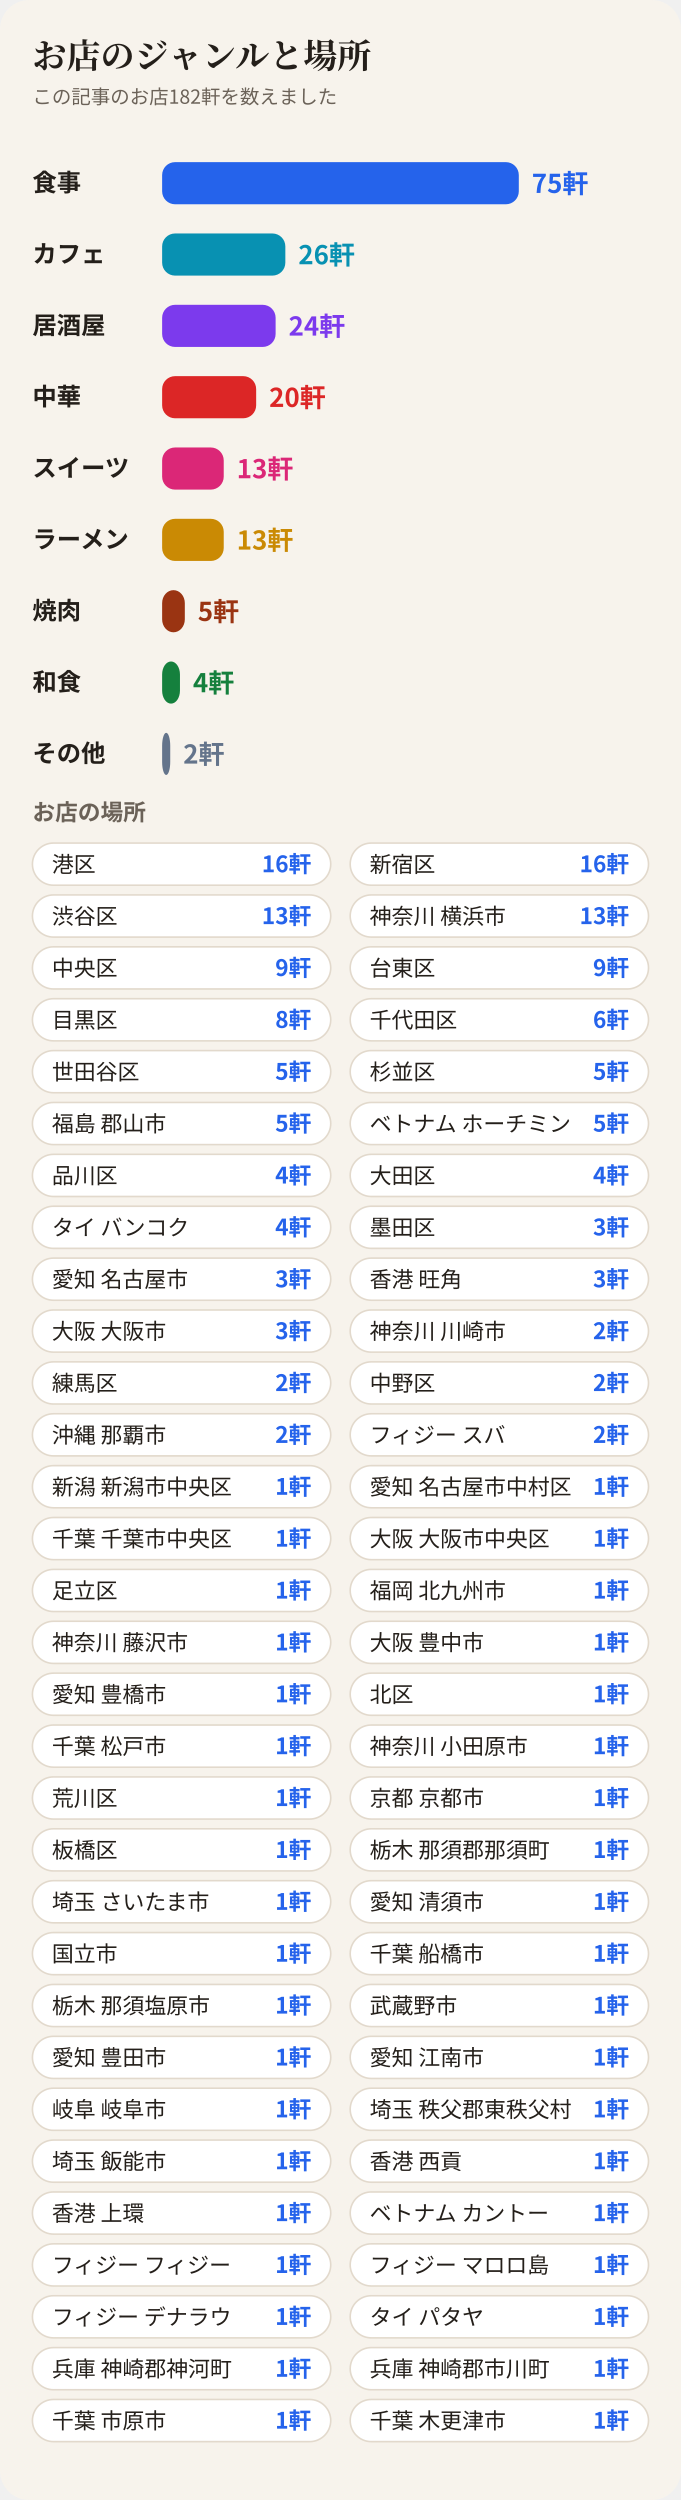
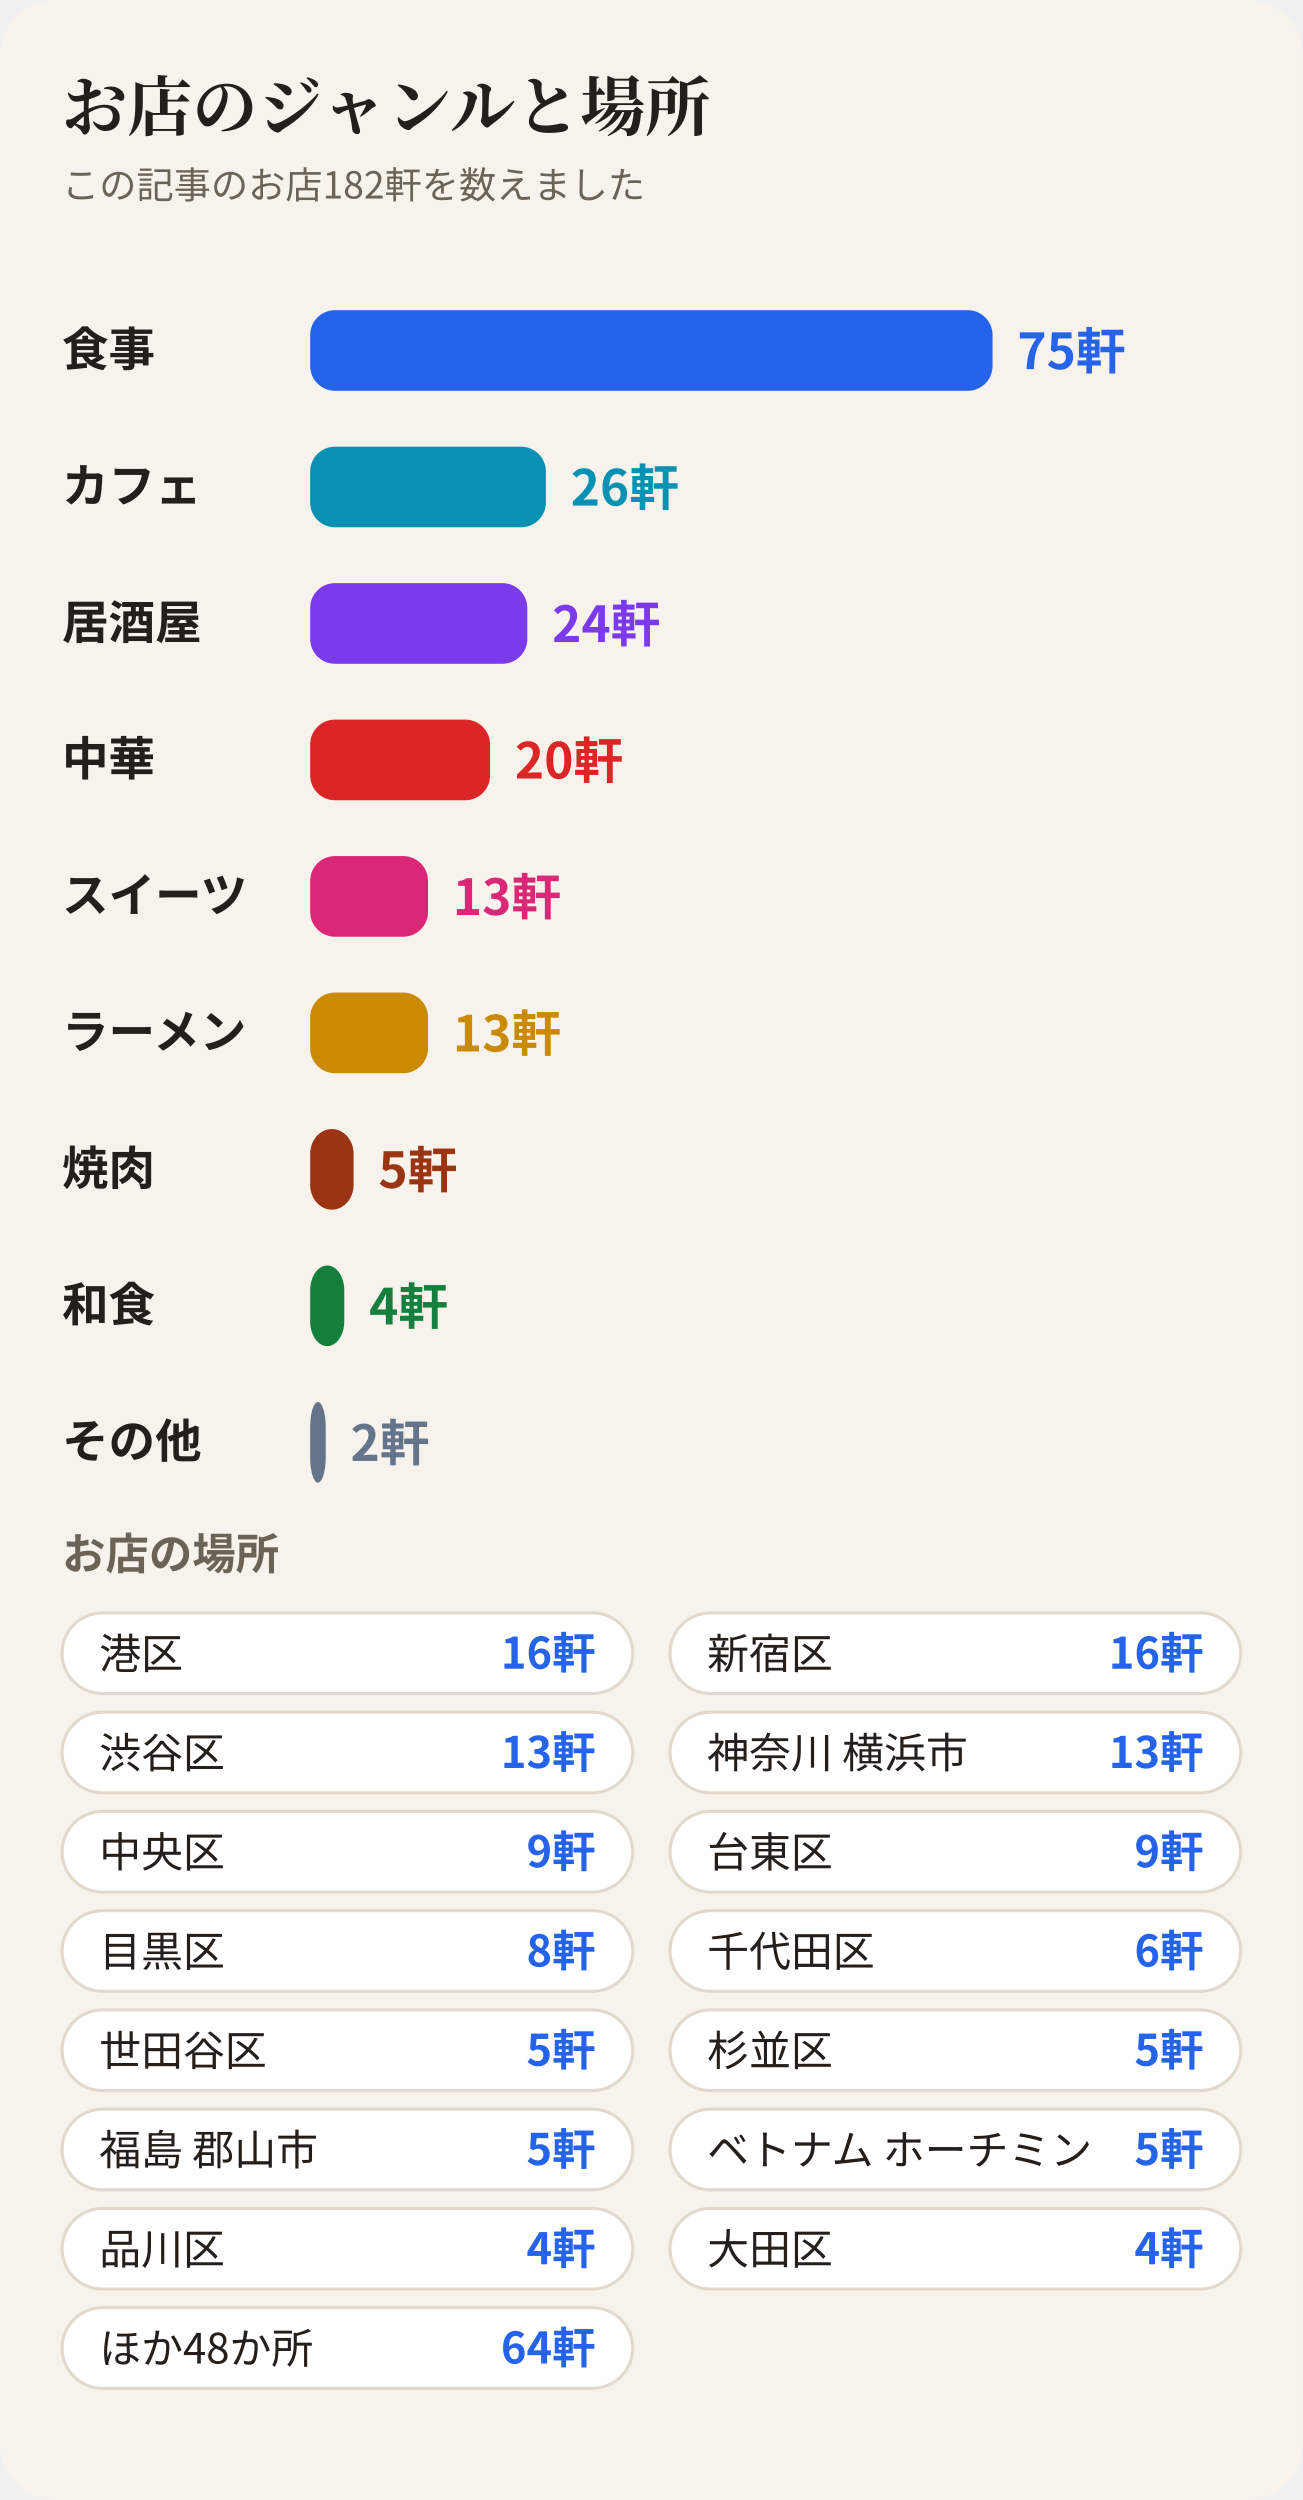
- <svg xmlns="http://www.w3.org/2000/svg" viewBox="0 0 420 1542" width="420" height="1542" font-family="'Hiragino Sans','Noto Sans CJK JP','Noto Sans JP',sans-serif">
-   <rect width="420" height="1542" rx="18" fill="#F7F3EC" />
+ <svg xmlns="http://www.w3.org/2000/svg" viewBox="0 0 420 806" width="420" height="806" font-family="'Hiragino Sans','Noto Sans CJK JP','Noto Sans JP',sans-serif">
+   <rect width="420" height="806" rx="18" fill="#F7F3EC" />
  <text x="20" y="42" font-size="21" font-weight="800" fill="#241F1A" font-family="'Hiragino Mincho ProN','Noto Serif CJK JP','Noto Serif JP',serif">お店のジャンルと場所</text>
  <text x="20" y="64" font-size="12" fill="#6B6258">この記事のお店182軒を数えました</text>
  <text x="20" y="118" font-size="15" font-weight="700" fill="#241F1A">食事</text>
  <rect x="100" y="100" width="220" height="26" rx="8" fill="#2563eb" />
  <text x="328" y="119" font-size="16" font-weight="800" fill="#2563eb">75軒</text>
  <text x="20" y="162" font-size="15" font-weight="700" fill="#241F1A">カフェ</text>
  <rect x="100" y="144" width="76" height="26" rx="8" fill="#0891b2" />
  <text x="184" y="163" font-size="16" font-weight="800" fill="#0891b2">26軒</text>
  <text x="20" y="206" font-size="15" font-weight="700" fill="#241F1A">居酒屋</text>
  <rect x="100" y="188" width="70" height="26" rx="8" fill="#7c3aed" />
  <text x="178" y="207" font-size="16" font-weight="800" fill="#7c3aed">24軒</text>
  <text x="20" y="250" font-size="15" font-weight="700" fill="#241F1A">中華</text>
  <rect x="100" y="232" width="58" height="26" rx="8" fill="#dc2626" />
  <text x="166" y="251" font-size="16" font-weight="800" fill="#dc2626">20軒</text>
  <text x="20" y="294" font-size="15" font-weight="700" fill="#241F1A">スイーツ</text>
  <rect x="100" y="276" width="38" height="26" rx="8" fill="#db2777" />
  <text x="146" y="295" font-size="16" font-weight="800" fill="#db2777">13軒</text>
  <text x="20" y="338" font-size="15" font-weight="700" fill="#241F1A">ラーメン</text>
  <rect x="100" y="320" width="38" height="26" rx="8" fill="#ca8a04" />
  <text x="146" y="339" font-size="16" font-weight="800" fill="#ca8a04">13軒</text>
  <text x="20" y="382" font-size="15" font-weight="700" fill="#241F1A">焼肉</text>
  <rect x="100" y="364" width="14" height="26" rx="8" fill="#9a3412" />
  <text x="122" y="383" font-size="16" font-weight="800" fill="#9a3412">5軒</text>
  <text x="20" y="426" font-size="15" font-weight="700" fill="#241F1A">和食</text>
  <rect x="100" y="408" width="11" height="26" rx="8" fill="#15803d" />
  <text x="119" y="427" font-size="16" font-weight="800" fill="#15803d">4軒</text>
  <text x="20" y="470" font-size="15" font-weight="700" fill="#241F1A">その他</text>
  <rect x="100" y="452" width="5" height="26" rx="8" fill="#64748b" />
  <text x="113" y="471" font-size="16" font-weight="800" fill="#64748b">2軒</text>
  <text x="20" y="506" font-size="14" font-weight="700" fill="#6B6258">お店の場所</text>
  <rect x="20" y="520" width="184" height="26" rx="13" fill="#fff" stroke="#E2D9CC" />
  <text x="32" y="538" font-size="13.5" fill="#241F1A">港区</text>
  <text x="192" y="538" font-size="14" font-weight="800" text-anchor="end" fill="#2563eb">16軒</text>
  <rect x="216" y="520" width="184" height="26" rx="13" fill="#fff" stroke="#E2D9CC" />
  <text x="228" y="538" font-size="13.5" fill="#241F1A">新宿区</text>
  <text x="388" y="538" font-size="14" font-weight="800" text-anchor="end" fill="#2563eb">16軒</text>
  <rect x="20" y="552" width="184" height="26" rx="13" fill="#fff" stroke="#E2D9CC" />
  <text x="32" y="570" font-size="13.5" fill="#241F1A">渋谷区</text>
  <text x="192" y="570" font-size="14" font-weight="800" text-anchor="end" fill="#2563eb">13軒</text>
  <rect x="216" y="552" width="184" height="26" rx="13" fill="#fff" stroke="#E2D9CC" />
  <text x="228" y="570" font-size="13.5" fill="#241F1A">神奈川 横浜市</text>
  <text x="388" y="570" font-size="14" font-weight="800" text-anchor="end" fill="#2563eb">13軒</text>
  <rect x="20" y="584" width="184" height="26" rx="13" fill="#fff" stroke="#E2D9CC" />
  <text x="32" y="602" font-size="13.5" fill="#241F1A">中央区</text>
  <text x="192" y="602" font-size="14" font-weight="800" text-anchor="end" fill="#2563eb">9軒</text>
  <rect x="216" y="584" width="184" height="26" rx="13" fill="#fff" stroke="#E2D9CC" />
  <text x="228" y="602" font-size="13.5" fill="#241F1A">台東区</text>
  <text x="388" y="602" font-size="14" font-weight="800" text-anchor="end" fill="#2563eb">9軒</text>
  <rect x="20" y="616" width="184" height="26" rx="13" fill="#fff" stroke="#E2D9CC" />
  <text x="32" y="634" font-size="13.5" fill="#241F1A">目黒区</text>
  <text x="192" y="634" font-size="14" font-weight="800" text-anchor="end" fill="#2563eb">8軒</text>
  <rect x="216" y="616" width="184" height="26" rx="13" fill="#fff" stroke="#E2D9CC" />
  <text x="228" y="634" font-size="13.5" fill="#241F1A">千代田区</text>
  <text x="388" y="634" font-size="14" font-weight="800" text-anchor="end" fill="#2563eb">6軒</text>
  <rect x="20" y="648" width="184" height="26" rx="13" fill="#fff" stroke="#E2D9CC" />
  <text x="32" y="666" font-size="13.5" fill="#241F1A">世田谷区</text>
  <text x="192" y="666" font-size="14" font-weight="800" text-anchor="end" fill="#2563eb">5軒</text>
  <rect x="216" y="648" width="184" height="26" rx="13" fill="#fff" stroke="#E2D9CC" />
  <text x="228" y="666" font-size="13.5" fill="#241F1A">杉並区</text>
  <text x="388" y="666" font-size="14" font-weight="800" text-anchor="end" fill="#2563eb">5軒</text>
  <rect x="20" y="680" width="184" height="26" rx="13" fill="#fff" stroke="#E2D9CC" />
  <text x="32" y="698" font-size="13.5" fill="#241F1A">福島 郡山市</text>
  <text x="192" y="698" font-size="14" font-weight="800" text-anchor="end" fill="#2563eb">5軒</text>
  <rect x="216" y="680" width="184" height="26" rx="13" fill="#fff" stroke="#E2D9CC" />
  <text x="228" y="698" font-size="13.5" fill="#241F1A">ベトナム ホーチミン</text>
  <text x="388" y="698" font-size="14" font-weight="800" text-anchor="end" fill="#2563eb">5軒</text>
  <rect x="20" y="712" width="184" height="26" rx="13" fill="#fff" stroke="#E2D9CC" />
  <text x="32" y="730" font-size="13.5" fill="#241F1A">品川区</text>
  <text x="192" y="730" font-size="14" font-weight="800" text-anchor="end" fill="#2563eb">4軒</text>
  <rect x="216" y="712" width="184" height="26" rx="13" fill="#fff" stroke="#E2D9CC" />
  <text x="228" y="730" font-size="13.5" fill="#241F1A">大田区</text>
  <text x="388" y="730" font-size="14" font-weight="800" text-anchor="end" fill="#2563eb">4軒</text>
  <rect x="20" y="744" width="184" height="26" rx="13" fill="#fff" stroke="#E2D9CC" />
-   <text x="32" y="762" font-size="13.5" fill="#241F1A">タイ バンコク</text>
-   <text x="192" y="762" font-size="14" font-weight="800" text-anchor="end" fill="#2563eb">4軒</text>
-   <rect x="216" y="744" width="184" height="26" rx="13" fill="#fff" stroke="#E2D9CC" />
-   <text x="228" y="762" font-size="13.5" fill="#241F1A">墨田区</text>
-   <text x="388" y="762" font-size="14" font-weight="800" text-anchor="end" fill="#2563eb">3軒</text>
-   <rect x="20" y="776" width="184" height="26" rx="13" fill="#fff" stroke="#E2D9CC" />
-   <text x="32" y="794" font-size="13.5" fill="#241F1A">愛知 名古屋市</text>
-   <text x="192" y="794" font-size="14" font-weight="800" text-anchor="end" fill="#2563eb">3軒</text>
-   <rect x="216" y="776" width="184" height="26" rx="13" fill="#fff" stroke="#E2D9CC" />
-   <text x="228" y="794" font-size="13.5" fill="#241F1A">香港 旺角</text>
-   <text x="388" y="794" font-size="14" font-weight="800" text-anchor="end" fill="#2563eb">3軒</text>
-   <rect x="20" y="808" width="184" height="26" rx="13" fill="#fff" stroke="#E2D9CC" />
-   <text x="32" y="826" font-size="13.5" fill="#241F1A">大阪 大阪市</text>
-   <text x="192" y="826" font-size="14" font-weight="800" text-anchor="end" fill="#2563eb">3軒</text>
-   <rect x="216" y="808" width="184" height="26" rx="13" fill="#fff" stroke="#E2D9CC" />
-   <text x="228" y="826" font-size="13.5" fill="#241F1A">神奈川 川崎市</text>
-   <text x="388" y="826" font-size="14" font-weight="800" text-anchor="end" fill="#2563eb">2軒</text>
-   <rect x="20" y="840" width="184" height="26" rx="13" fill="#fff" stroke="#E2D9CC" />
-   <text x="32" y="858" font-size="13.5" fill="#241F1A">練馬区</text>
-   <text x="192" y="858" font-size="14" font-weight="800" text-anchor="end" fill="#2563eb">2軒</text>
-   <rect x="216" y="840" width="184" height="26" rx="13" fill="#fff" stroke="#E2D9CC" />
-   <text x="228" y="858" font-size="13.5" fill="#241F1A">中野区</text>
-   <text x="388" y="858" font-size="14" font-weight="800" text-anchor="end" fill="#2563eb">2軒</text>
-   <rect x="20" y="872" width="184" height="26" rx="13" fill="#fff" stroke="#E2D9CC" />
-   <text x="32" y="890" font-size="13.5" fill="#241F1A">沖縄 那覇市</text>
-   <text x="192" y="890" font-size="14" font-weight="800" text-anchor="end" fill="#2563eb">2軒</text>
-   <rect x="216" y="872" width="184" height="26" rx="13" fill="#fff" stroke="#E2D9CC" />
-   <text x="228" y="890" font-size="13.5" fill="#241F1A">フィジー スバ</text>
-   <text x="388" y="890" font-size="14" font-weight="800" text-anchor="end" fill="#2563eb">2軒</text>
-   <rect x="20" y="904" width="184" height="26" rx="13" fill="#fff" stroke="#E2D9CC" />
-   <text x="32" y="922" font-size="13.5" fill="#241F1A">新潟 新潟市中央区</text>
-   <text x="192" y="922" font-size="14" font-weight="800" text-anchor="end" fill="#2563eb">1軒</text>
-   <rect x="216" y="904" width="184" height="26" rx="13" fill="#fff" stroke="#E2D9CC" />
-   <text x="228" y="922" font-size="13.5" fill="#241F1A">愛知 名古屋市中村区</text>
-   <text x="388" y="922" font-size="14" font-weight="800" text-anchor="end" fill="#2563eb">1軒</text>
-   <rect x="20" y="936" width="184" height="26" rx="13" fill="#fff" stroke="#E2D9CC" />
-   <text x="32" y="954" font-size="13.5" fill="#241F1A">千葉 千葉市中央区</text>
-   <text x="192" y="954" font-size="14" font-weight="800" text-anchor="end" fill="#2563eb">1軒</text>
-   <rect x="216" y="936" width="184" height="26" rx="13" fill="#fff" stroke="#E2D9CC" />
-   <text x="228" y="954" font-size="13.5" fill="#241F1A">大阪 大阪市中央区</text>
-   <text x="388" y="954" font-size="14" font-weight="800" text-anchor="end" fill="#2563eb">1軒</text>
-   <rect x="20" y="968" width="184" height="26" rx="13" fill="#fff" stroke="#E2D9CC" />
-   <text x="32" y="986" font-size="13.5" fill="#241F1A">足立区</text>
-   <text x="192" y="986" font-size="14" font-weight="800" text-anchor="end" fill="#2563eb">1軒</text>
-   <rect x="216" y="968" width="184" height="26" rx="13" fill="#fff" stroke="#E2D9CC" />
-   <text x="228" y="986" font-size="13.5" fill="#241F1A">福岡 北九州市</text>
-   <text x="388" y="986" font-size="14" font-weight="800" text-anchor="end" fill="#2563eb">1軒</text>
-   <rect x="20" y="1000" width="184" height="26" rx="13" fill="#fff" stroke="#E2D9CC" />
-   <text x="32" y="1018" font-size="13.5" fill="#241F1A">神奈川 藤沢市</text>
-   <text x="192" y="1018" font-size="14" font-weight="800" text-anchor="end" fill="#2563eb">1軒</text>
-   <rect x="216" y="1000" width="184" height="26" rx="13" fill="#fff" stroke="#E2D9CC" />
-   <text x="228" y="1018" font-size="13.5" fill="#241F1A">大阪 豊中市</text>
-   <text x="388" y="1018" font-size="14" font-weight="800" text-anchor="end" fill="#2563eb">1軒</text>
-   <rect x="20" y="1032" width="184" height="26" rx="13" fill="#fff" stroke="#E2D9CC" />
-   <text x="32" y="1050" font-size="13.5" fill="#241F1A">愛知 豊橋市</text>
-   <text x="192" y="1050" font-size="14" font-weight="800" text-anchor="end" fill="#2563eb">1軒</text>
-   <rect x="216" y="1032" width="184" height="26" rx="13" fill="#fff" stroke="#E2D9CC" />
-   <text x="228" y="1050" font-size="13.5" fill="#241F1A">北区</text>
-   <text x="388" y="1050" font-size="14" font-weight="800" text-anchor="end" fill="#2563eb">1軒</text>
-   <rect x="20" y="1064" width="184" height="26" rx="13" fill="#fff" stroke="#E2D9CC" />
-   <text x="32" y="1082" font-size="13.5" fill="#241F1A">千葉 松戸市</text>
-   <text x="192" y="1082" font-size="14" font-weight="800" text-anchor="end" fill="#2563eb">1軒</text>
-   <rect x="216" y="1064" width="184" height="26" rx="13" fill="#fff" stroke="#E2D9CC" />
-   <text x="228" y="1082" font-size="13.5" fill="#241F1A">神奈川 小田原市</text>
-   <text x="388" y="1082" font-size="14" font-weight="800" text-anchor="end" fill="#2563eb">1軒</text>
-   <rect x="20" y="1096" width="184" height="26" rx="13" fill="#fff" stroke="#E2D9CC" />
-   <text x="32" y="1114" font-size="13.5" fill="#241F1A">荒川区</text>
-   <text x="192" y="1114" font-size="14" font-weight="800" text-anchor="end" fill="#2563eb">1軒</text>
-   <rect x="216" y="1096" width="184" height="26" rx="13" fill="#fff" stroke="#E2D9CC" />
-   <text x="228" y="1114" font-size="13.5" fill="#241F1A">京都 京都市</text>
-   <text x="388" y="1114" font-size="14" font-weight="800" text-anchor="end" fill="#2563eb">1軒</text>
-   <rect x="20" y="1128" width="184" height="26" rx="13" fill="#fff" stroke="#E2D9CC" />
-   <text x="32" y="1146" font-size="13.5" fill="#241F1A">板橋区</text>
-   <text x="192" y="1146" font-size="14" font-weight="800" text-anchor="end" fill="#2563eb">1軒</text>
-   <rect x="216" y="1128" width="184" height="26" rx="13" fill="#fff" stroke="#E2D9CC" />
-   <text x="228" y="1146" font-size="13.5" fill="#241F1A">栃木 那須郡那須町</text>
-   <text x="388" y="1146" font-size="14" font-weight="800" text-anchor="end" fill="#2563eb">1軒</text>
-   <rect x="20" y="1160" width="184" height="26" rx="13" fill="#fff" stroke="#E2D9CC" />
-   <text x="32" y="1178" font-size="13.5" fill="#241F1A">埼玉 さいたま市</text>
-   <text x="192" y="1178" font-size="14" font-weight="800" text-anchor="end" fill="#2563eb">1軒</text>
-   <rect x="216" y="1160" width="184" height="26" rx="13" fill="#fff" stroke="#E2D9CC" />
-   <text x="228" y="1178" font-size="13.5" fill="#241F1A">愛知 清須市</text>
-   <text x="388" y="1178" font-size="14" font-weight="800" text-anchor="end" fill="#2563eb">1軒</text>
-   <rect x="20" y="1192" width="184" height="26" rx="13" fill="#fff" stroke="#E2D9CC" />
-   <text x="32" y="1210" font-size="13.5" fill="#241F1A">国立市</text>
-   <text x="192" y="1210" font-size="14" font-weight="800" text-anchor="end" fill="#2563eb">1軒</text>
-   <rect x="216" y="1192" width="184" height="26" rx="13" fill="#fff" stroke="#E2D9CC" />
-   <text x="228" y="1210" font-size="13.5" fill="#241F1A">千葉 船橋市</text>
-   <text x="388" y="1210" font-size="14" font-weight="800" text-anchor="end" fill="#2563eb">1軒</text>
-   <rect x="20" y="1224" width="184" height="26" rx="13" fill="#fff" stroke="#E2D9CC" />
-   <text x="32" y="1242" font-size="13.5" fill="#241F1A">栃木 那須塩原市</text>
-   <text x="192" y="1242" font-size="14" font-weight="800" text-anchor="end" fill="#2563eb">1軒</text>
-   <rect x="216" y="1224" width="184" height="26" rx="13" fill="#fff" stroke="#E2D9CC" />
-   <text x="228" y="1242" font-size="13.5" fill="#241F1A">武蔵野市</text>
-   <text x="388" y="1242" font-size="14" font-weight="800" text-anchor="end" fill="#2563eb">1軒</text>
-   <rect x="20" y="1256" width="184" height="26" rx="13" fill="#fff" stroke="#E2D9CC" />
-   <text x="32" y="1274" font-size="13.5" fill="#241F1A">愛知 豊田市</text>
-   <text x="192" y="1274" font-size="14" font-weight="800" text-anchor="end" fill="#2563eb">1軒</text>
-   <rect x="216" y="1256" width="184" height="26" rx="13" fill="#fff" stroke="#E2D9CC" />
-   <text x="228" y="1274" font-size="13.5" fill="#241F1A">愛知 江南市</text>
-   <text x="388" y="1274" font-size="14" font-weight="800" text-anchor="end" fill="#2563eb">1軒</text>
-   <rect x="20" y="1288" width="184" height="26" rx="13" fill="#fff" stroke="#E2D9CC" />
-   <text x="32" y="1306" font-size="13.5" fill="#241F1A">岐阜 岐阜市</text>
-   <text x="192" y="1306" font-size="14" font-weight="800" text-anchor="end" fill="#2563eb">1軒</text>
-   <rect x="216" y="1288" width="184" height="26" rx="13" fill="#fff" stroke="#E2D9CC" />
-   <text x="228" y="1306" font-size="13.5" fill="#241F1A">埼玉 秩父郡東秩父村</text>
-   <text x="388" y="1306" font-size="14" font-weight="800" text-anchor="end" fill="#2563eb">1軒</text>
-   <rect x="20" y="1320" width="184" height="26" rx="13" fill="#fff" stroke="#E2D9CC" />
-   <text x="32" y="1338" font-size="13.5" fill="#241F1A">埼玉 飯能市</text>
-   <text x="192" y="1338" font-size="14" font-weight="800" text-anchor="end" fill="#2563eb">1軒</text>
-   <rect x="216" y="1320" width="184" height="26" rx="13" fill="#fff" stroke="#E2D9CC" />
-   <text x="228" y="1338" font-size="13.5" fill="#241F1A">香港 西貢</text>
-   <text x="388" y="1338" font-size="14" font-weight="800" text-anchor="end" fill="#2563eb">1軒</text>
-   <rect x="20" y="1352" width="184" height="26" rx="13" fill="#fff" stroke="#E2D9CC" />
-   <text x="32" y="1370" font-size="13.5" fill="#241F1A">香港 上環</text>
-   <text x="192" y="1370" font-size="14" font-weight="800" text-anchor="end" fill="#2563eb">1軒</text>
-   <rect x="216" y="1352" width="184" height="26" rx="13" fill="#fff" stroke="#E2D9CC" />
-   <text x="228" y="1370" font-size="13.5" fill="#241F1A">ベトナム カントー</text>
-   <text x="388" y="1370" font-size="14" font-weight="800" text-anchor="end" fill="#2563eb">1軒</text>
-   <rect x="20" y="1384" width="184" height="26" rx="13" fill="#fff" stroke="#E2D9CC" />
-   <text x="32" y="1402" font-size="13.5" fill="#241F1A">フィジー フィジー</text>
-   <text x="192" y="1402" font-size="14" font-weight="800" text-anchor="end" fill="#2563eb">1軒</text>
-   <rect x="216" y="1384" width="184" height="26" rx="13" fill="#fff" stroke="#E2D9CC" />
-   <text x="228" y="1402" font-size="13.5" fill="#241F1A">フィジー マロロ島</text>
-   <text x="388" y="1402" font-size="14" font-weight="800" text-anchor="end" fill="#2563eb">1軒</text>
-   <rect x="20" y="1416" width="184" height="26" rx="13" fill="#fff" stroke="#E2D9CC" />
-   <text x="32" y="1434" font-size="13.5" fill="#241F1A">フィジー デナラウ</text>
-   <text x="192" y="1434" font-size="14" font-weight="800" text-anchor="end" fill="#2563eb">1軒</text>
-   <rect x="216" y="1416" width="184" height="26" rx="13" fill="#fff" stroke="#E2D9CC" />
-   <text x="228" y="1434" font-size="13.5" fill="#241F1A">タイ パタヤ</text>
-   <text x="388" y="1434" font-size="14" font-weight="800" text-anchor="end" fill="#2563eb">1軒</text>
-   <rect x="20" y="1448" width="184" height="26" rx="13" fill="#fff" stroke="#E2D9CC" />
-   <text x="32" y="1466" font-size="13.5" fill="#241F1A">兵庫 神崎郡神河町</text>
-   <text x="192" y="1466" font-size="14" font-weight="800" text-anchor="end" fill="#2563eb">1軒</text>
-   <rect x="216" y="1448" width="184" height="26" rx="13" fill="#fff" stroke="#E2D9CC" />
-   <text x="228" y="1466" font-size="13.5" fill="#241F1A">兵庫 神崎郡市川町</text>
-   <text x="388" y="1466" font-size="14" font-weight="800" text-anchor="end" fill="#2563eb">1軒</text>
-   <rect x="20" y="1480" width="184" height="26" rx="13" fill="#fff" stroke="#E2D9CC" />
-   <text x="32" y="1498" font-size="13.5" fill="#241F1A">千葉 市原市</text>
-   <text x="192" y="1498" font-size="14" font-weight="800" text-anchor="end" fill="#2563eb">1軒</text>
-   <rect x="216" y="1480" width="184" height="26" rx="13" fill="#fff" stroke="#E2D9CC" />
-   <text x="228" y="1498" font-size="13.5" fill="#241F1A">千葉 木更津市</text>
-   <text x="388" y="1498" font-size="14" font-weight="800" text-anchor="end" fill="#2563eb">1軒</text>
+   <text x="32" y="762" font-size="13.5" fill="#241F1A">ほか48か所</text>
+   <text x="192" y="762" font-size="14" font-weight="800" text-anchor="end" fill="#2563eb">64軒</text>
</svg>
